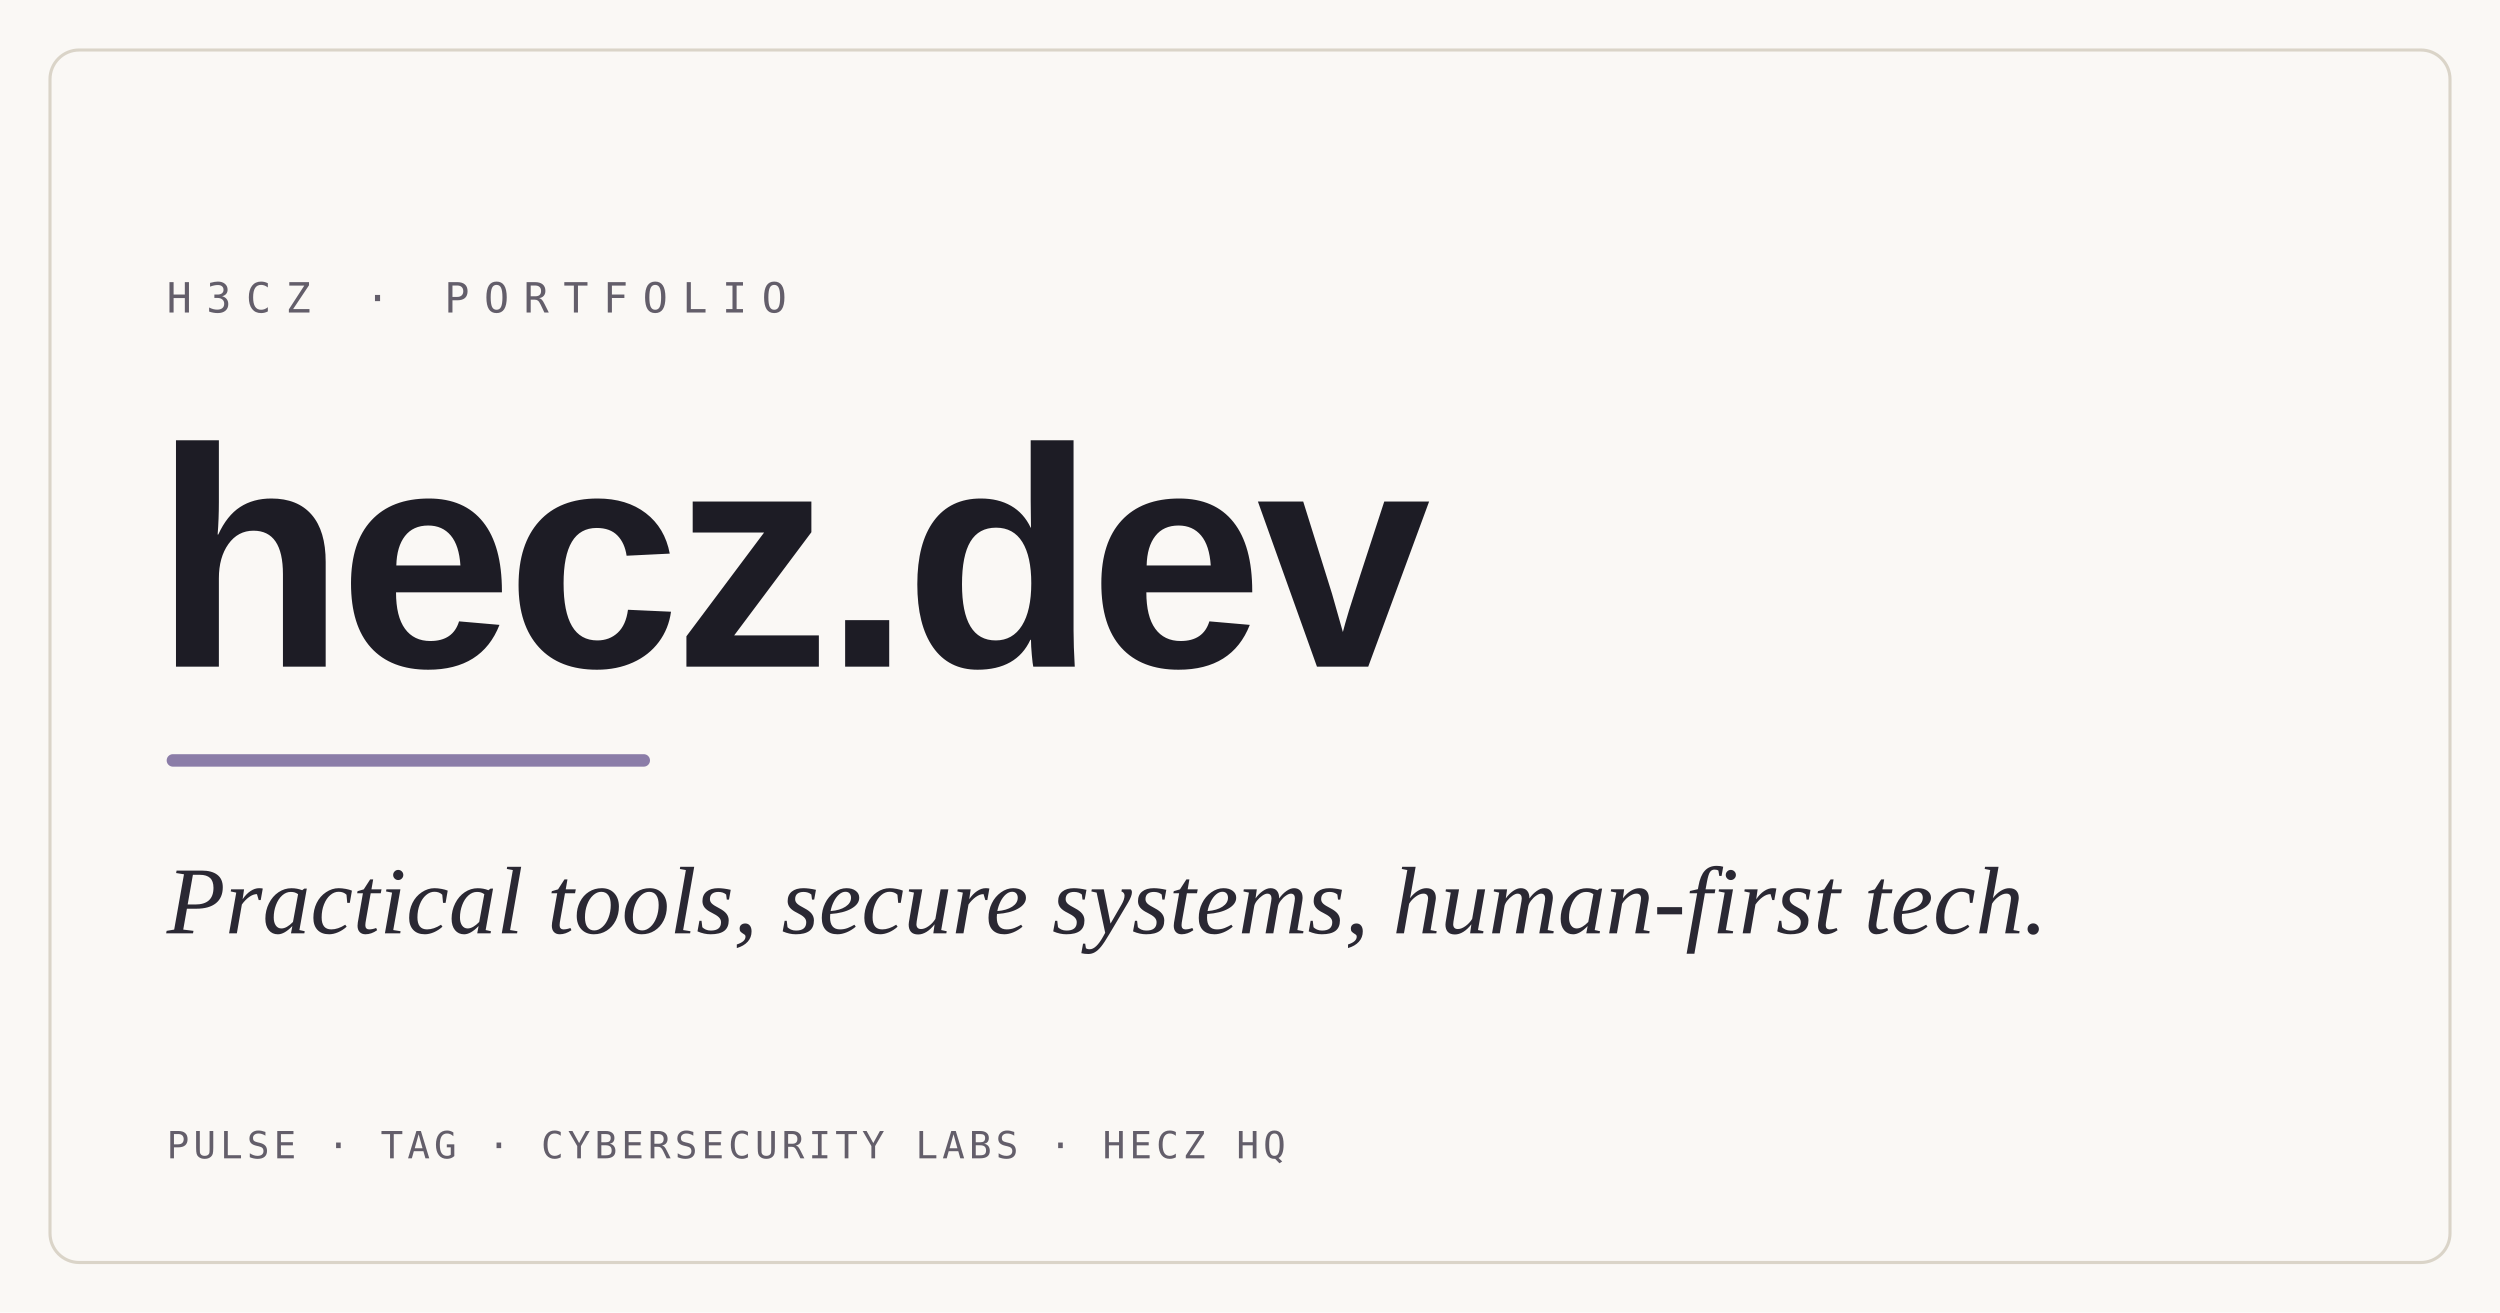
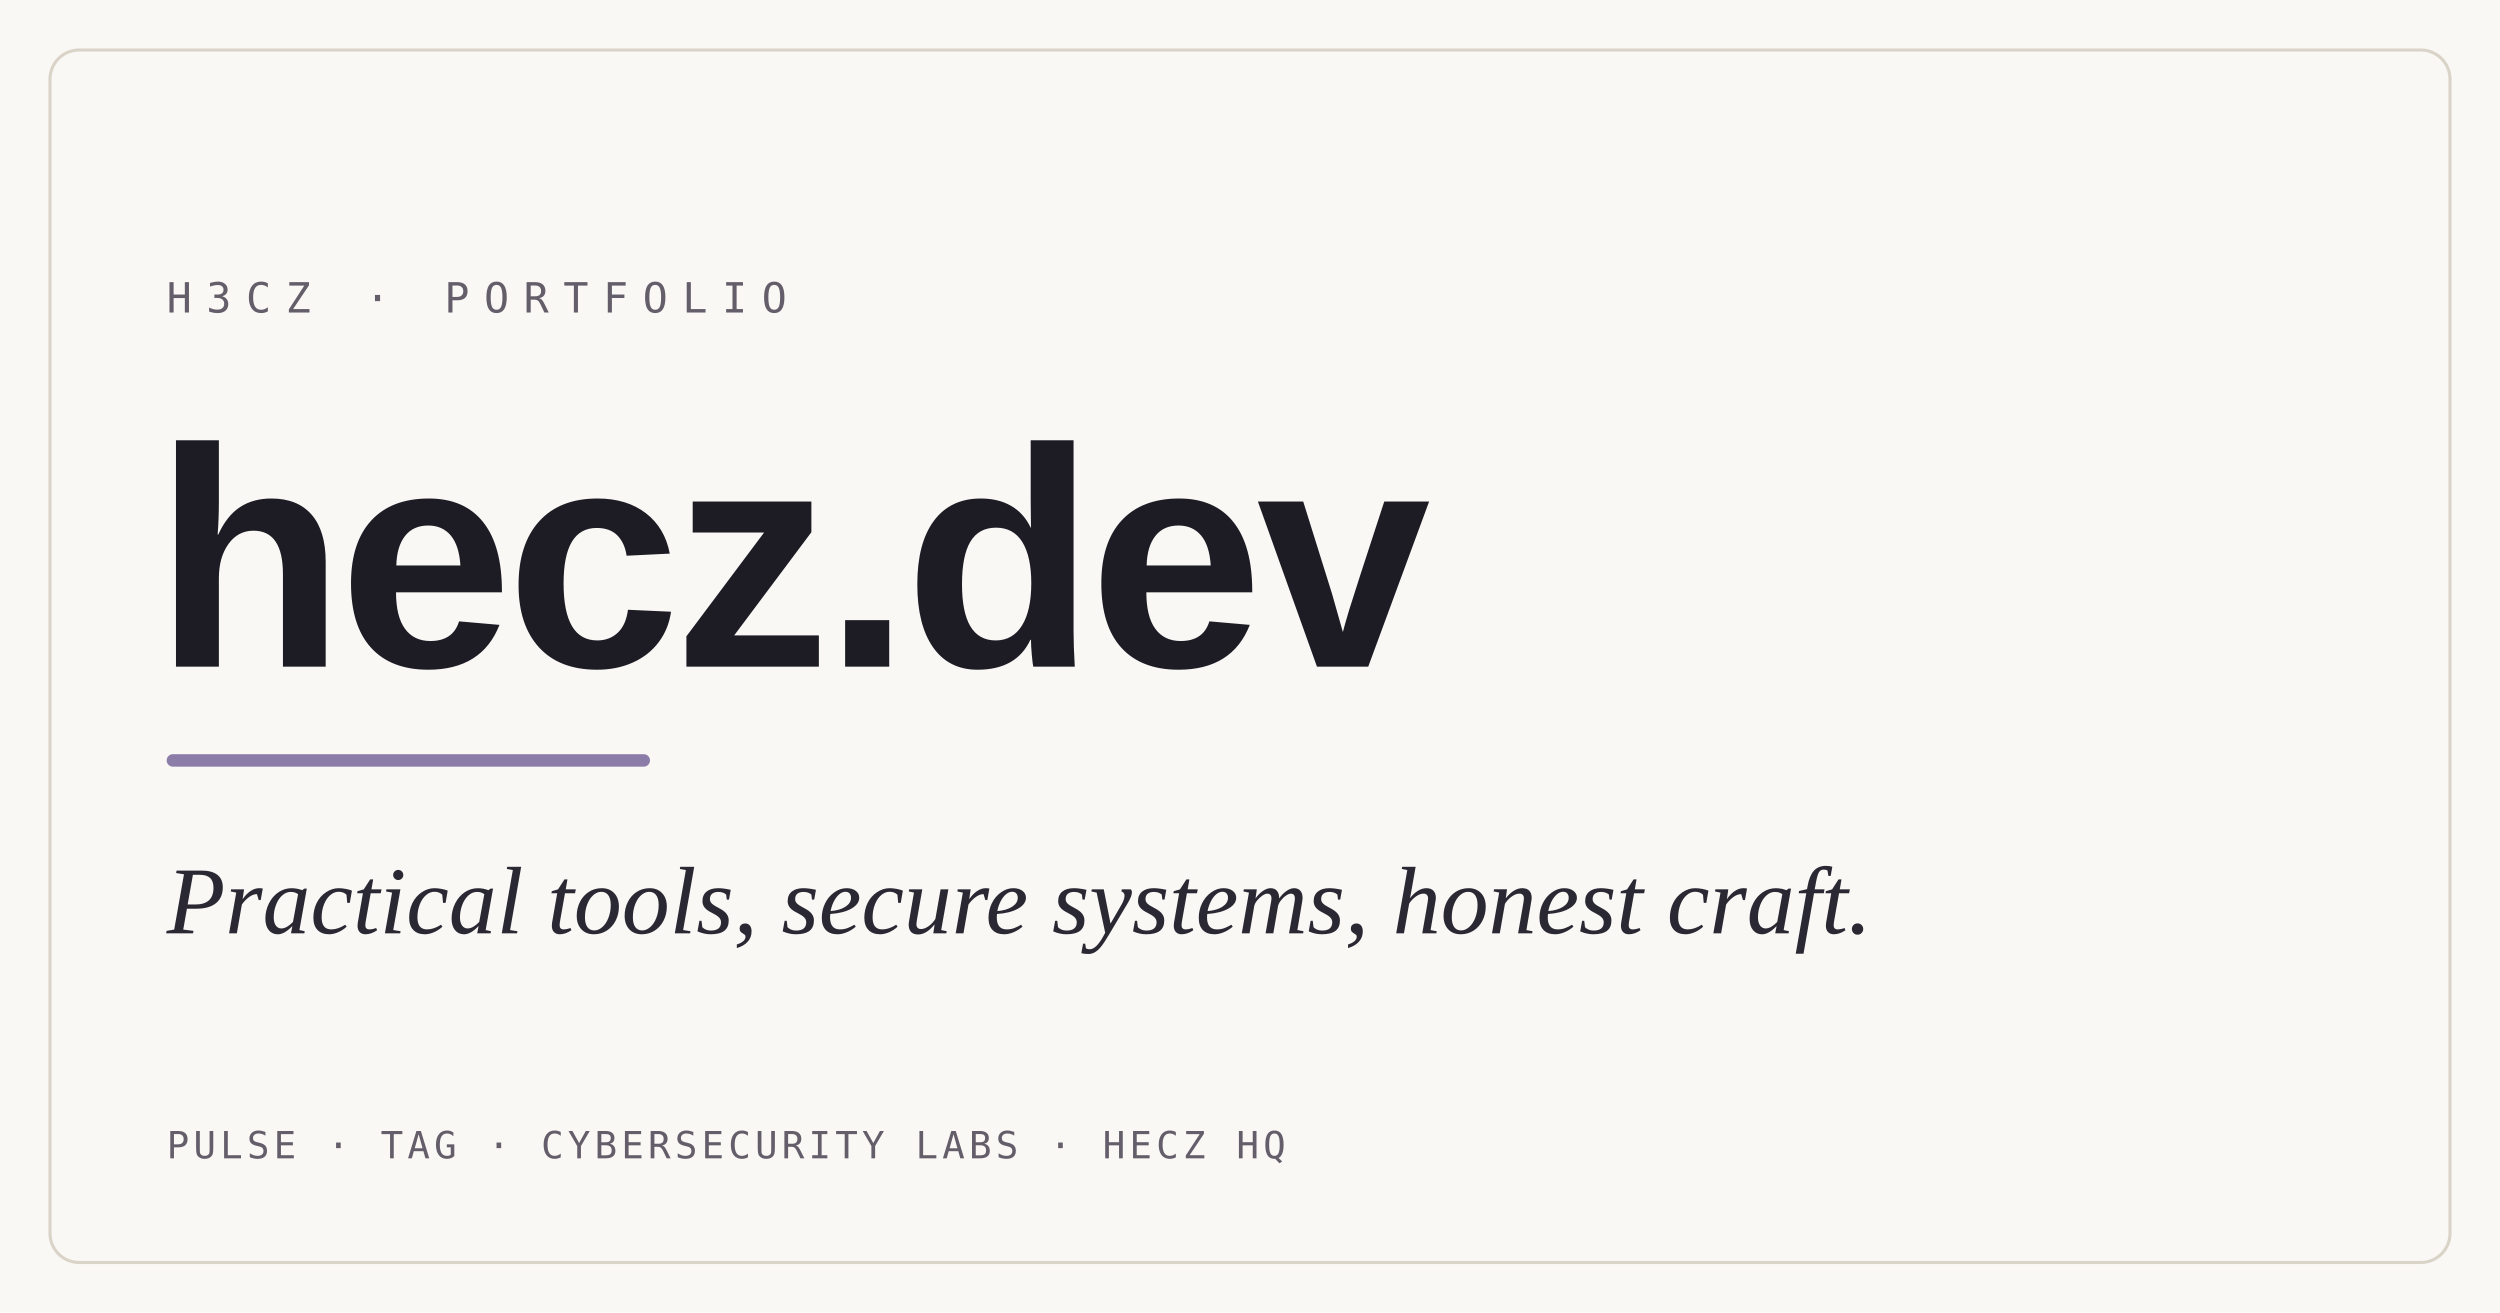
<svg xmlns="http://www.w3.org/2000/svg" width="1200" height="630" viewBox="0 0 1200 630">
  <rect width="1200" height="630" fill="#FAF8F5" />
  <rect x="24" y="24" width="1152" height="582" rx="14" fill="none" stroke="#DAD4C8" stroke-width="1.5" />
  <text x="80" y="150" fill="#635E6A" font-family="ui-monospace, Consolas, monospace" font-size="20" letter-spacing="7">H3CZ · PORTFOLIO</text>
  <text x="74" y="320" fill="#1D1C25" font-family="'Space Grotesk', 'Helvetica Neue', Arial, sans-serif" font-size="150" font-weight="700" letter-spacing="-3">hecz.dev</text>
  <rect x="80" y="362" width="232" height="6" rx="3" fill="#8B7DA8" />
-   <text x="80" y="448" fill="#2A2833" font-family="Georgia, 'Times New Roman', serif" font-size="46" font-style="italic">Practical tools, secure systems, human-first tech.</text>
+   <text x="80" y="448" fill="#2A2833" font-family="Georgia, 'Times New Roman', serif" font-size="46" font-style="italic">Practical tools, secure systems, honest craft.</text>
  <text x="80" y="556" fill="#635E6A" font-family="ui-monospace, Consolas, monospace" font-size="18" letter-spacing="2">PULSE · TAG · CYBERSECURITY LABS · HECZ HQ</text>
</svg>
